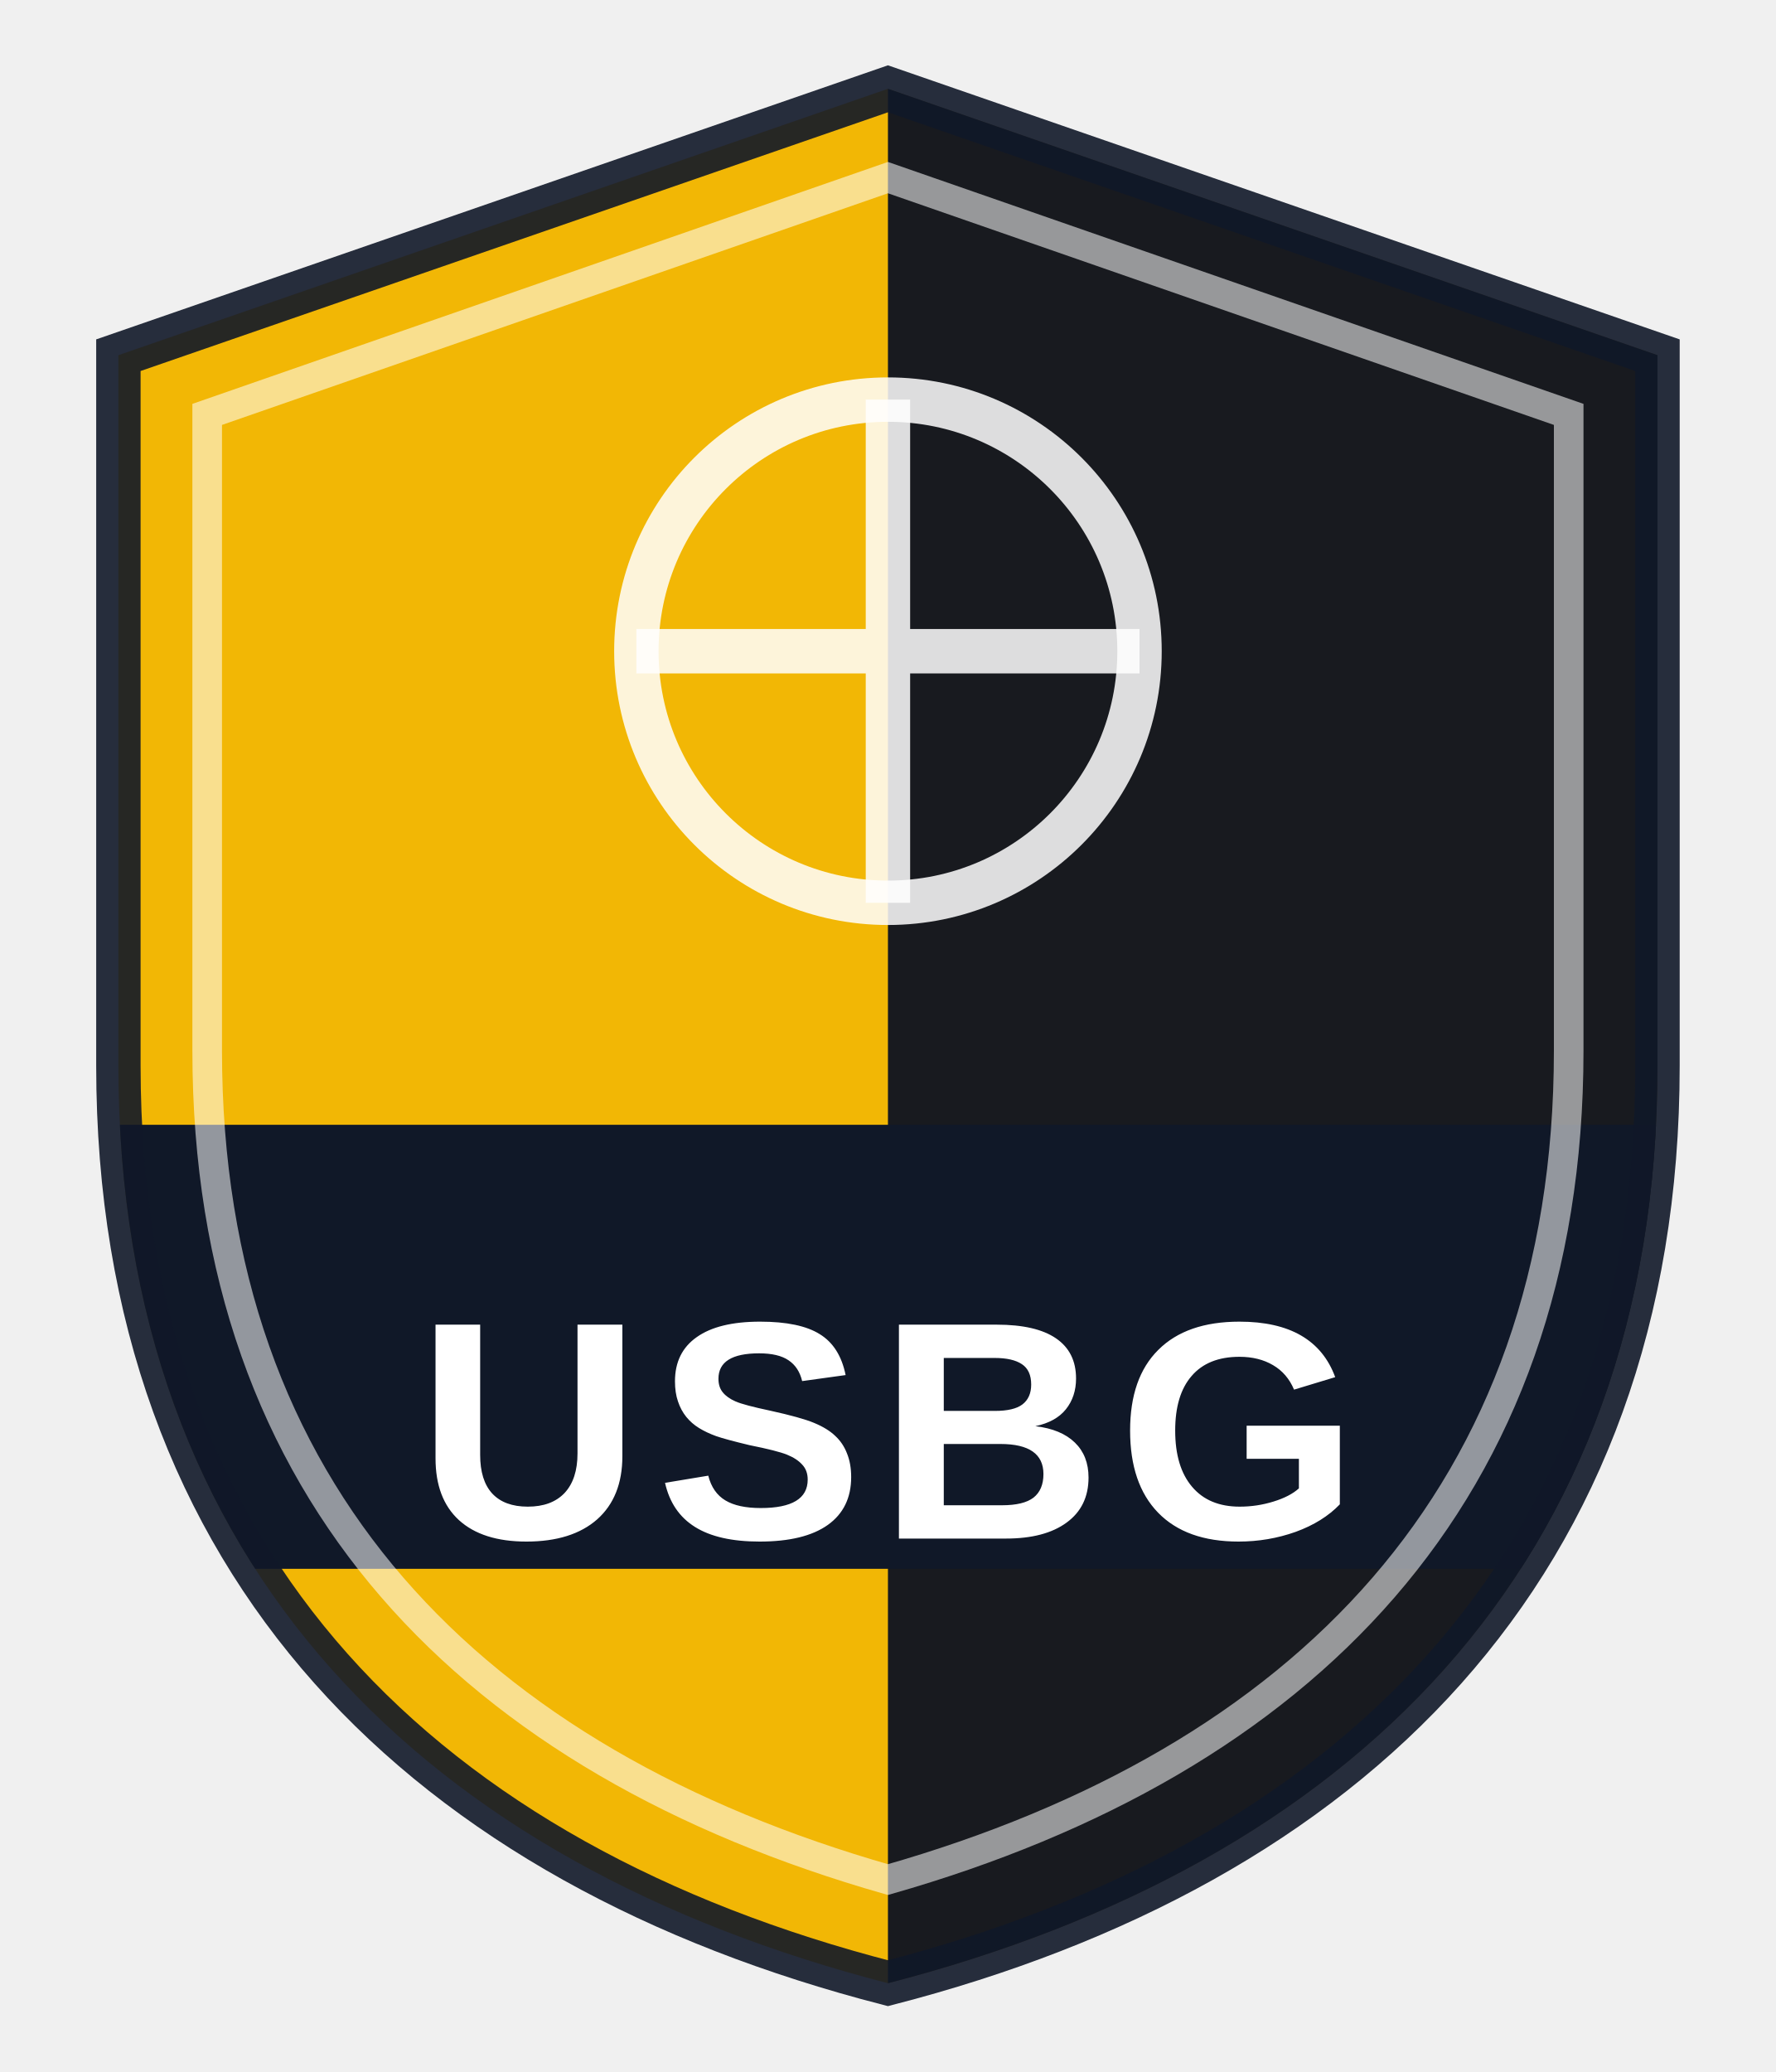
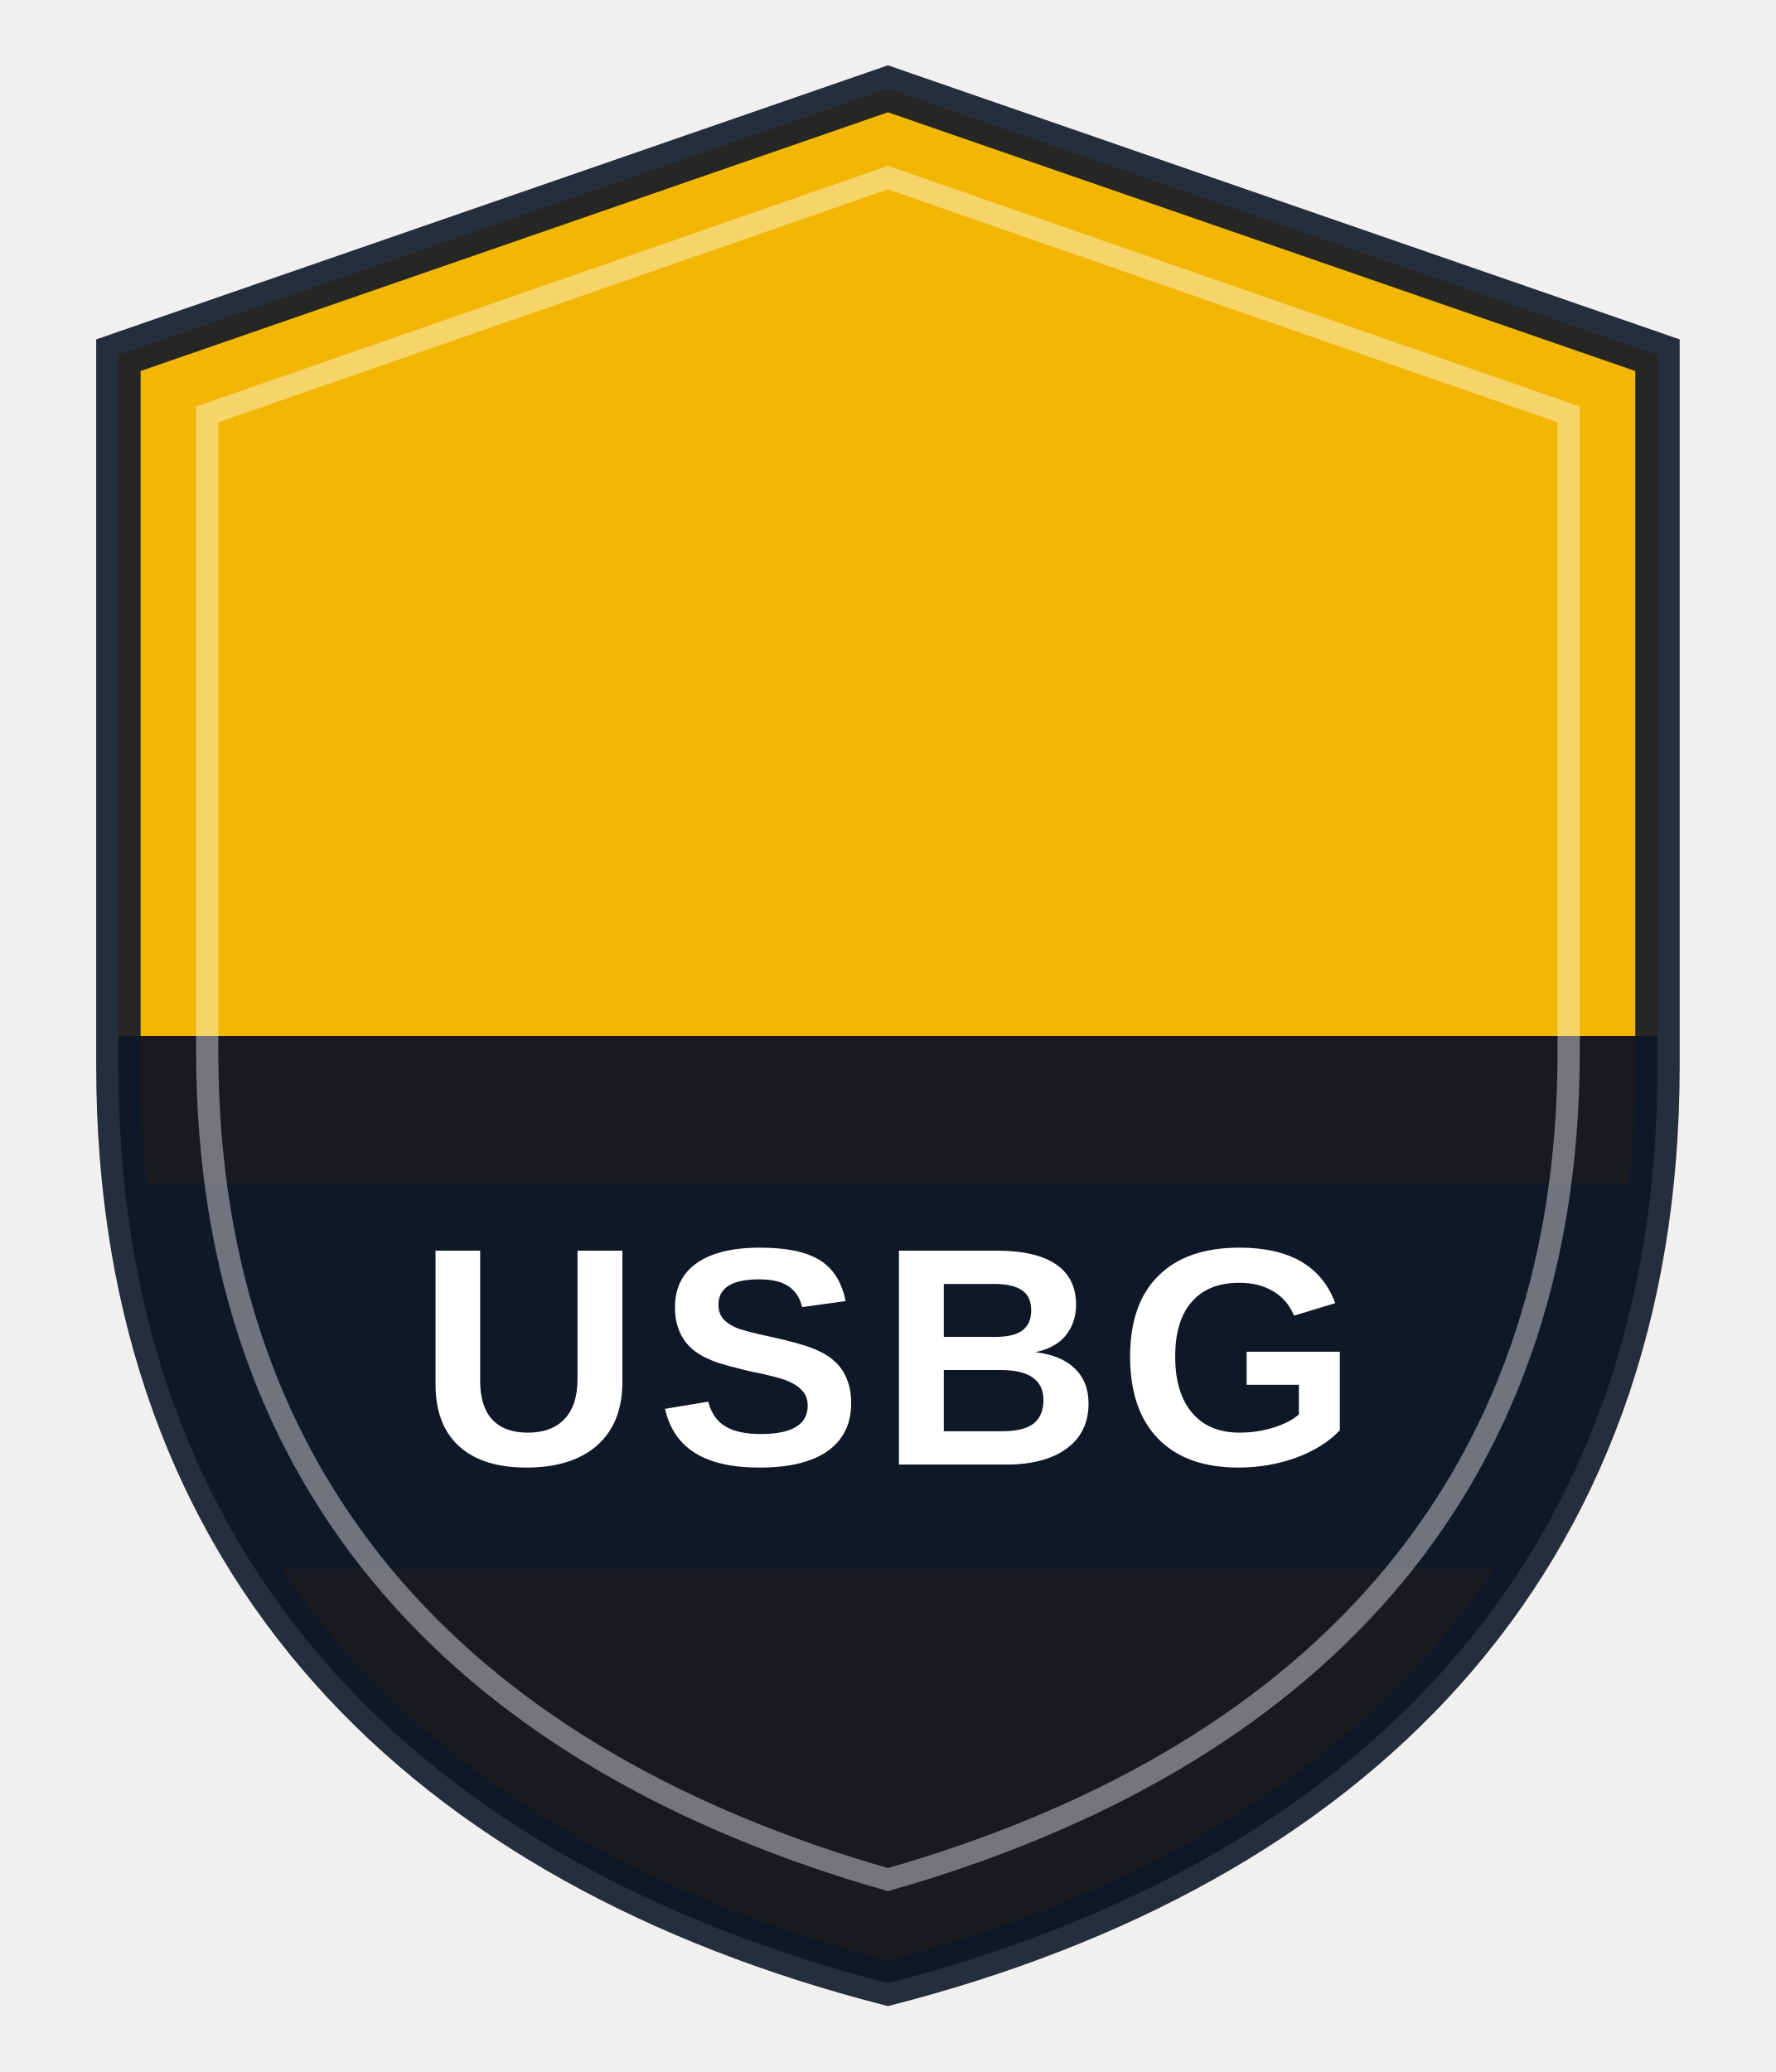
<svg xmlns="http://www.w3.org/2000/svg" viewBox="0 0 120 140">
  <defs>
    <clipPath id="shield">
      <path d="M60 6 L112 24 V72 C112 106 91 126 60 134 C29 126 8 106 8 72 V24 Z" />
    </clipPath>
  </defs>
  <path d="M60 6 L112 24 V72 C112 106 91 126 60 134 C29 126 8 106 8 72 V24 Z" fill="#f2b705" />
  <g clip-path="url(#shield)">
-     <rect x="60" y="0" width="60" height="140" fill="#181a1f" />
-     <rect x="0" y="76" width="120" height="30" fill="#101828" />
-     <circle cx="60" cy="44" r="17" fill="none" stroke="rgba(255,255,255,0.85)" stroke-width="3" />
-     <path d="M60 27 v34 M43 44 h34" stroke="rgba(255,255,255,0.85)" stroke-width="3" />
+     <rect x="0" y="0" width="120" height="70" fill="#f2b705" />
+     <rect x="0" y="70" width="120" height="70" fill="#181a1f" />
+     <rect x="0" y="80" width="120" height="26" fill="#101828" />
  </g>
-   <text x="60" y="98" text-anchor="middle" dominant-baseline="middle" font-family="Arial, Helvetica, sans-serif" font-weight="bold" font-size="21" fill="#ffffff" letter-spacing="1">USBG</text>
+   <text x="60" y="93" text-anchor="middle" dominant-baseline="middle" font-family="Arial, Helvetica, sans-serif" font-weight="bold" font-size="21" fill="#ffffff" letter-spacing="1">USBG</text>
  <path d="M60 6 L112 24 V72 C112 106 91 126 60 134 C29 126 8 106 8 72 V24 Z" fill="none" stroke="rgba(16,24,40,0.9)" stroke-width="3" />
-   <path d="M60 12 L106 28 V71 C106 101 88 119 60 127 C32 119 14 101 14 71 V28 Z" fill="none" stroke="rgba(255,255,255,0.55)" stroke-width="2" />
+   <path d="M60 12 L106 28 V71 C106 101 88 119 60 127 C32 119 14 101 14 71 V28 Z" fill="none" stroke="rgba(255,255,255,0.4)" stroke-width="1.5" />
</svg>
